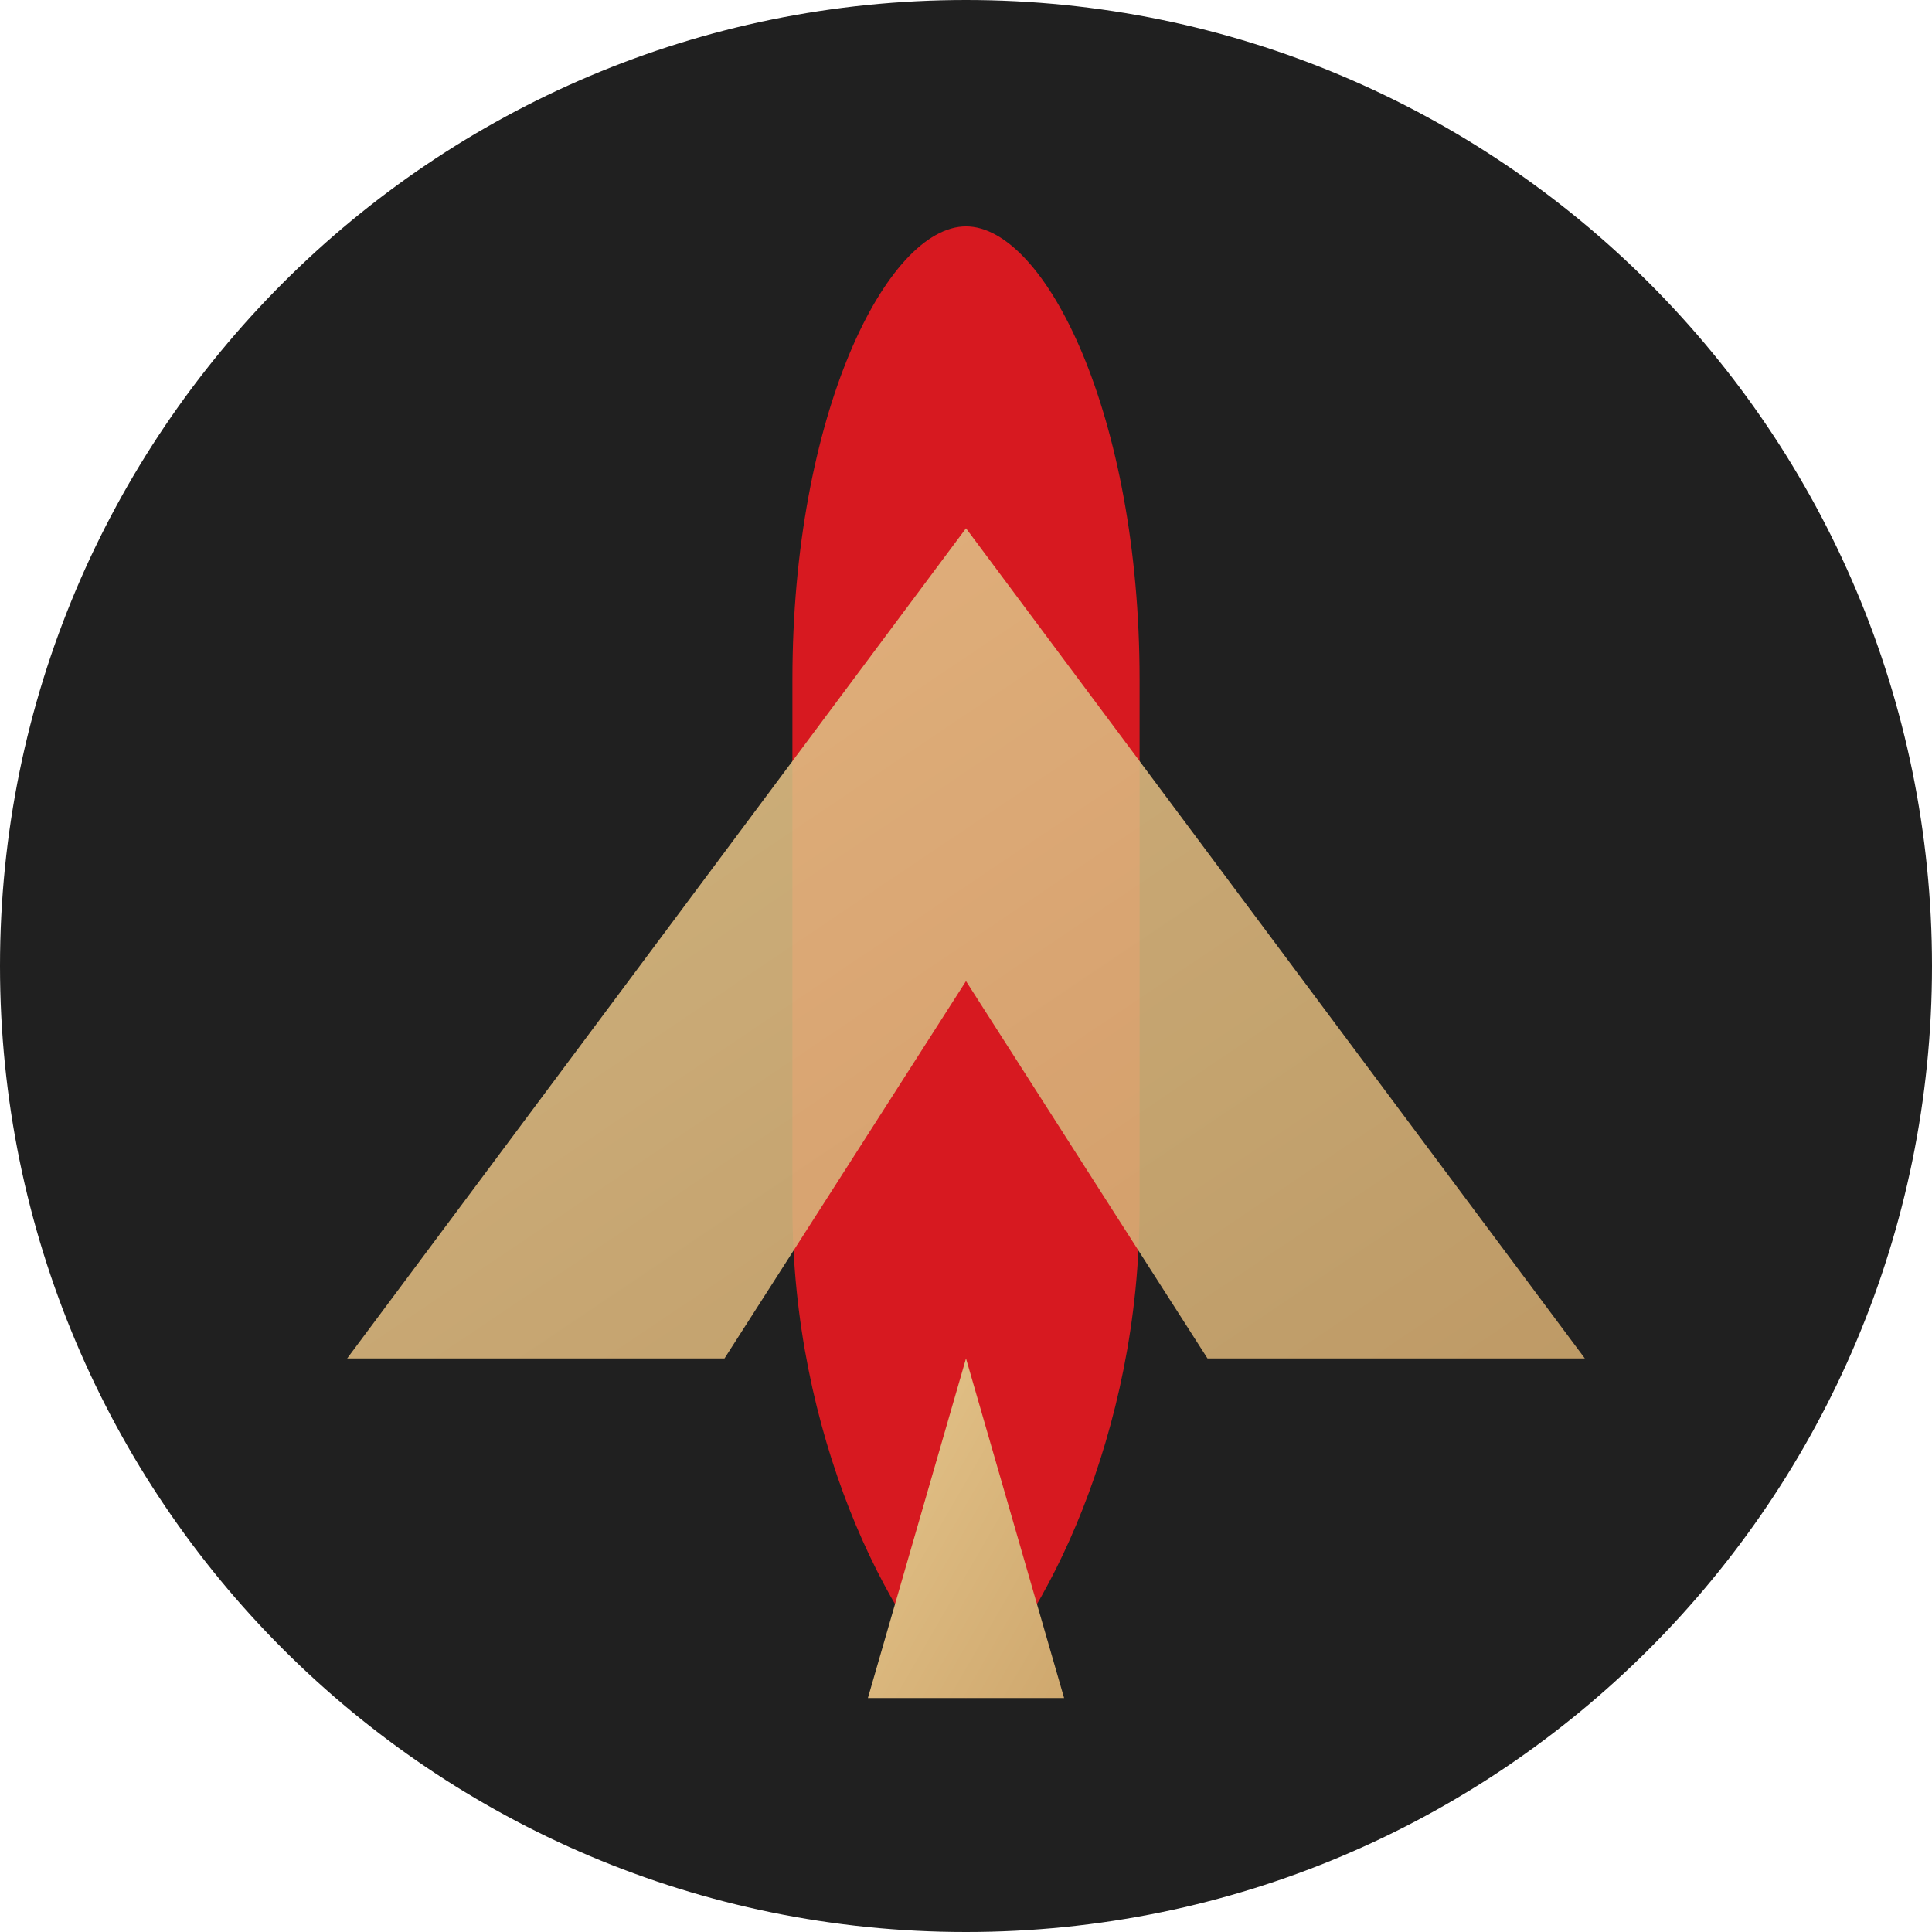
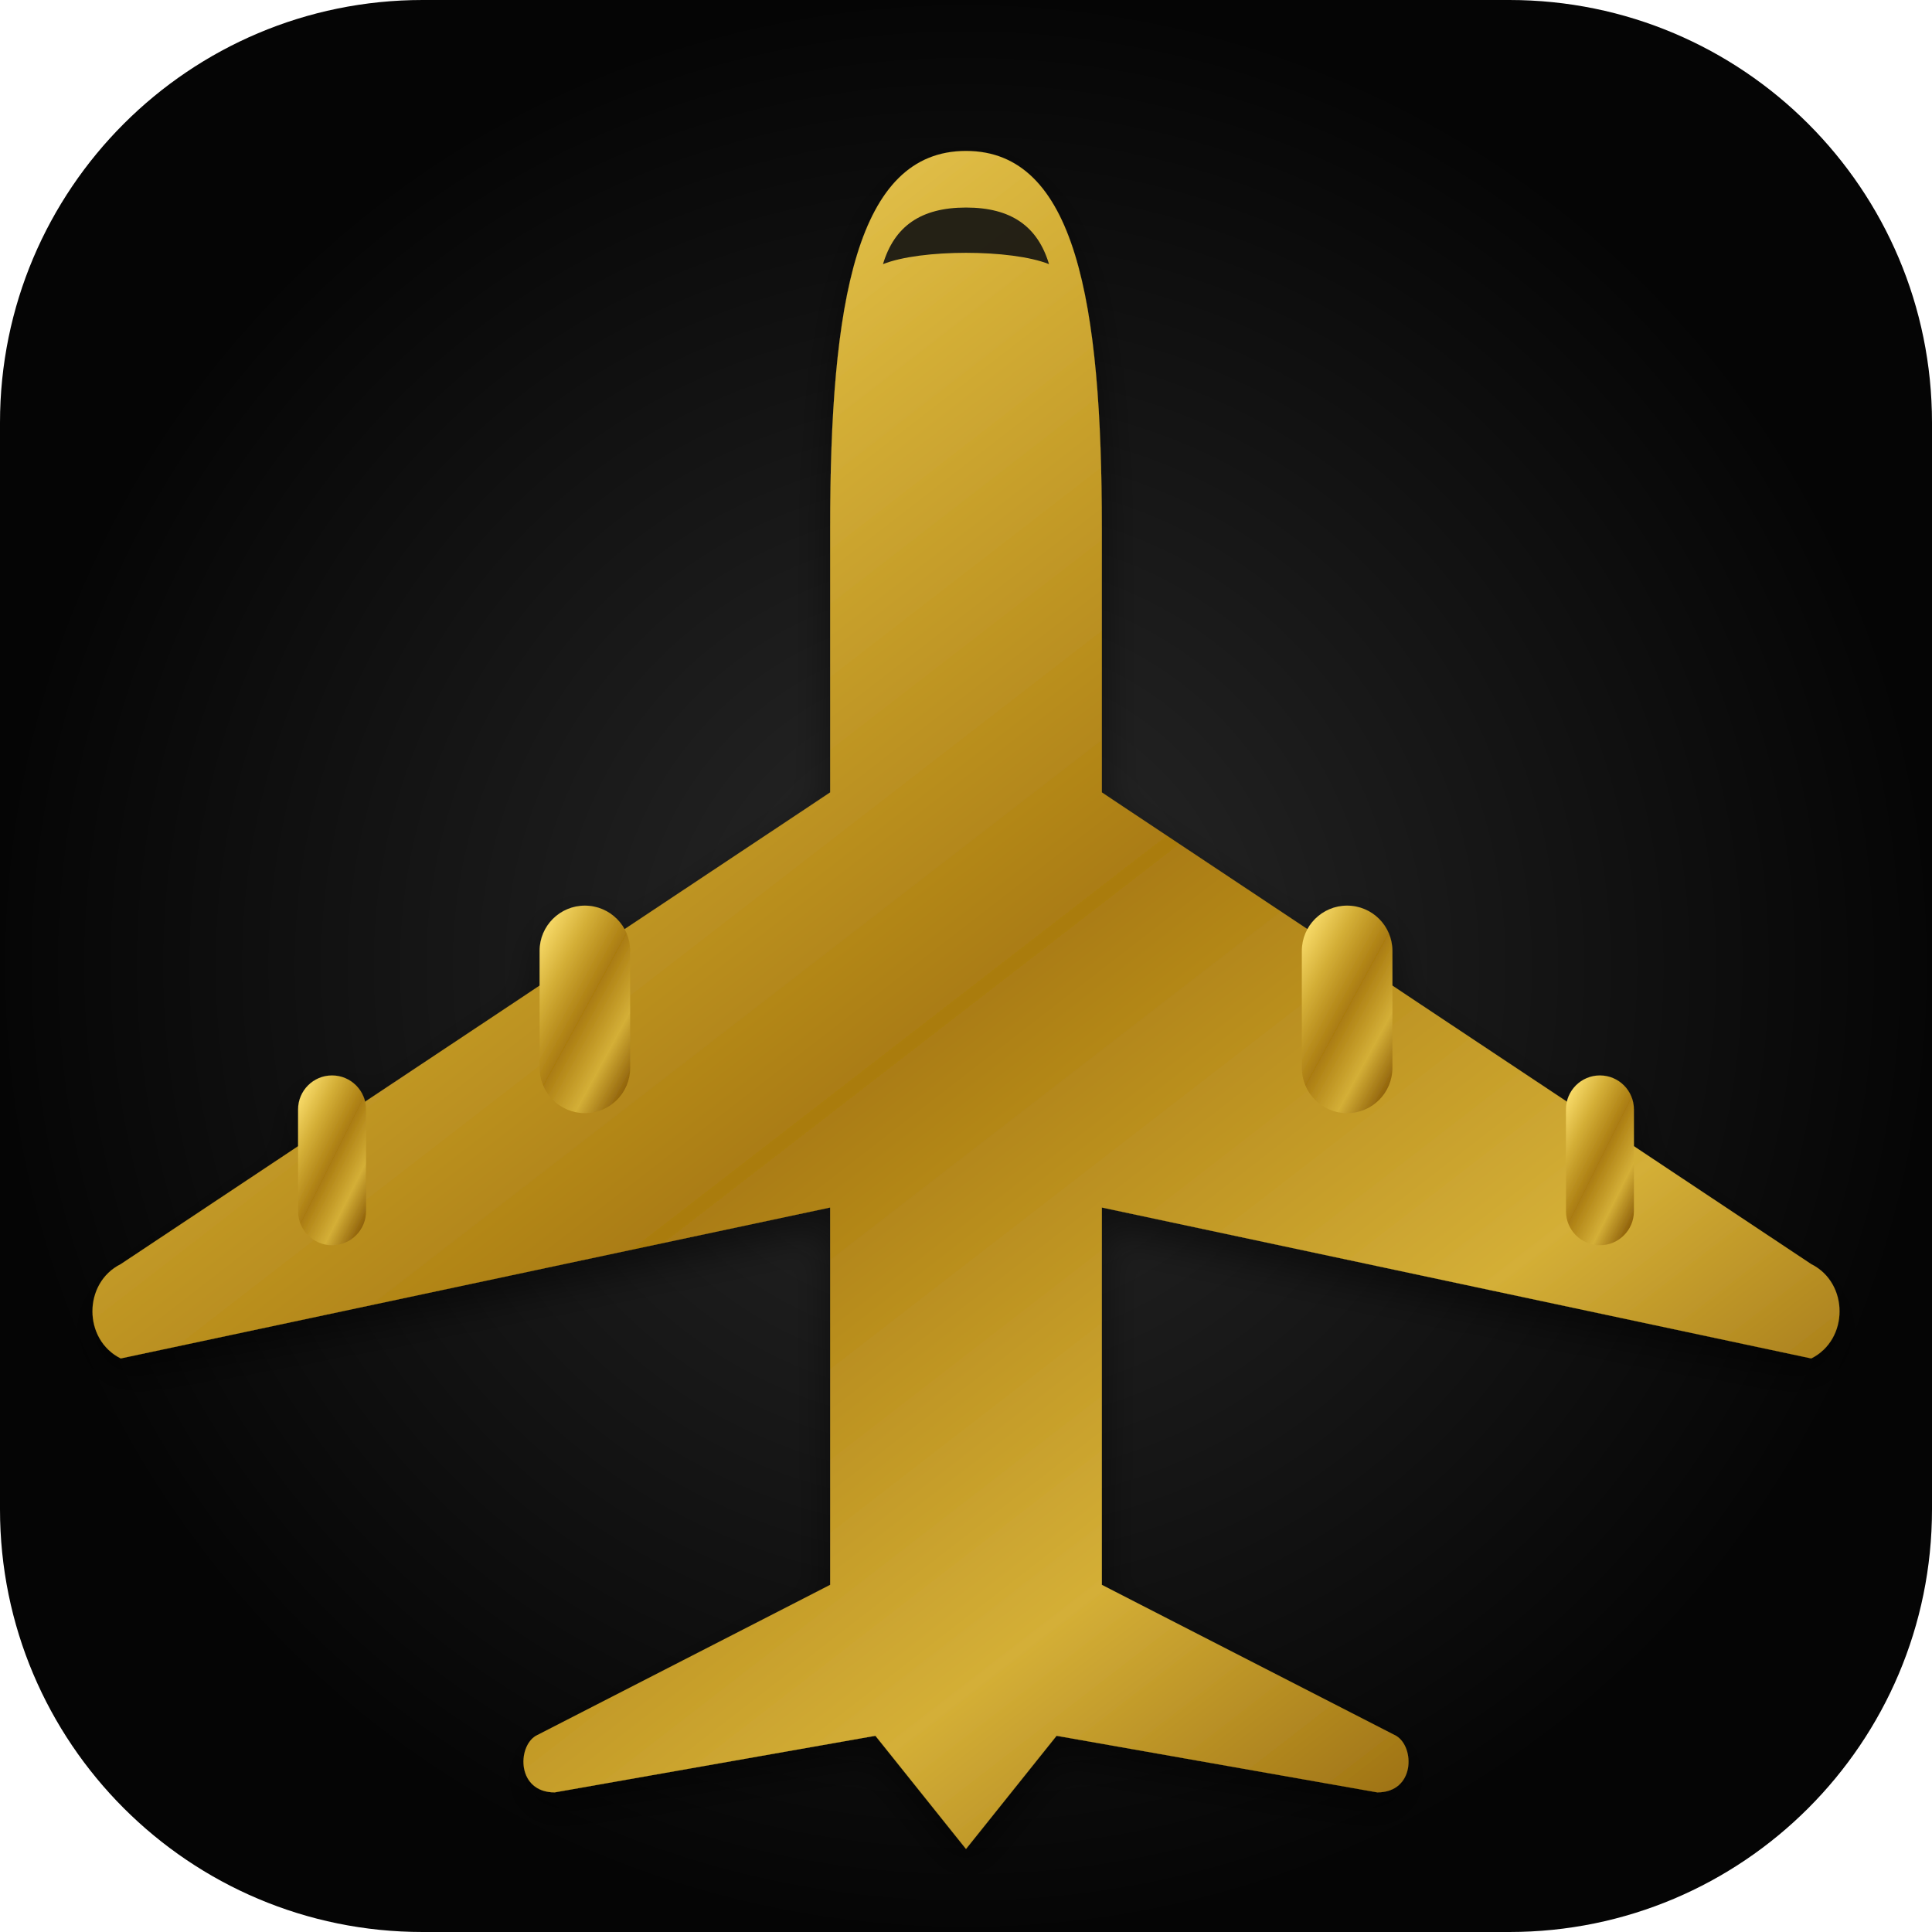
- <svg xmlns="http://www.w3.org/2000/svg" viewBox="0 0 512 512">
+ <svg xmlns="http://www.w3.org/2000/svg" viewBox="0 0 512 512" width="512" height="512">
  <defs>
-     <linearGradient id="goldGrad" x1="0%" y1="0%" x2="100%" y2="100%">
-       <stop offset="0%" style="stop-color:#e5c58b;stop-opacity:1" />
-       <stop offset="100%" style="stop-color:#cfa86e;stop-opacity:1" />
+     <radialGradient id="bgGlow" cx="50%" cy="50%" r="50%">
+       <stop offset="0%" stop-color="#2a2a2a" />
+       <stop offset="100%" stop-color="#050505" />
+     </radialGradient>
+     <linearGradient id="goldGradient" x1="10%" y1="0%" x2="90%" y2="100%">
+       <stop offset="0%" stop-color="#FFE373" />
+       <stop offset="25%" stop-color="#D4AF37" />
+       <stop offset="50%" stop-color="#AA7C11" />
+       <stop offset="75%" stop-color="#D4AF37" />
+       <stop offset="100%" stop-color="#805000" />
    </linearGradient>
+     <filter id="shadow" x="-20%" y="-20%" width="140%" height="140%">
+       <feDropShadow dx="0" dy="15" stdDeviation="15" flood-color="#000" flood-opacity="0.9" />
+       <feDropShadow dx="0" dy="5" stdDeviation="5" flood-color="#000" flood-opacity="0.5" />
+     </filter>
  </defs>
-   <circle cx="256" cy="256" r="256" fill="#202020" />
-   <path d="M256 60C235 60 210 110 210 180V320C210 380 235 430 256 450C277 430 302 380 302 320V180C302 110 277 60 256 60Z" fill="#d71920" />
-   <path d="M256 140L420 360H320L256 260L192 360H92L256 140Z" fill="url(#goldGrad)" opacity="0.9" />
-   <path d="M256 360L230 450H282L256 360Z" fill="url(#goldGrad)" />
+   <rect width="512" height="512" fill="url(#bgGlow)" rx="112" />
+   <g filter="url(#shadow)" fill="url(#goldGradient)">
+     <path d="             M 256,40              C 285,40 292,80 292,140             L 292,210             L 480,335             C 490,340 490,355 480,360             L 292,320             L 292,420             L 370,460             C 375,463 375,475 365,475             L 280,460             L 256,490             L 232,460             L 147,475             C 137,475 137,463 142,460             L 220,420             L 220,320             L 32,360             C 22,355 22,340 32,335             L 220,210             L 220,140             C 220,80 227,40 256,40              Z" />
+     <rect x="143" y="240" width="24" height="55" rx="12" />
+     <rect x="345" y="240" width="24" height="55" rx="12" />
+     <rect x="79" y="285" width="18" height="45" rx="9" />
+     <rect x="415" y="285" width="18" height="45" rx="9" />
+   </g>
+   <path d="M 256,55 C 268,55 275,60 278,70 C 268,66 244,66 234,70 C 237,60 244,55 256,55 Z" fill="#111111" opacity="0.9" />
</svg>
